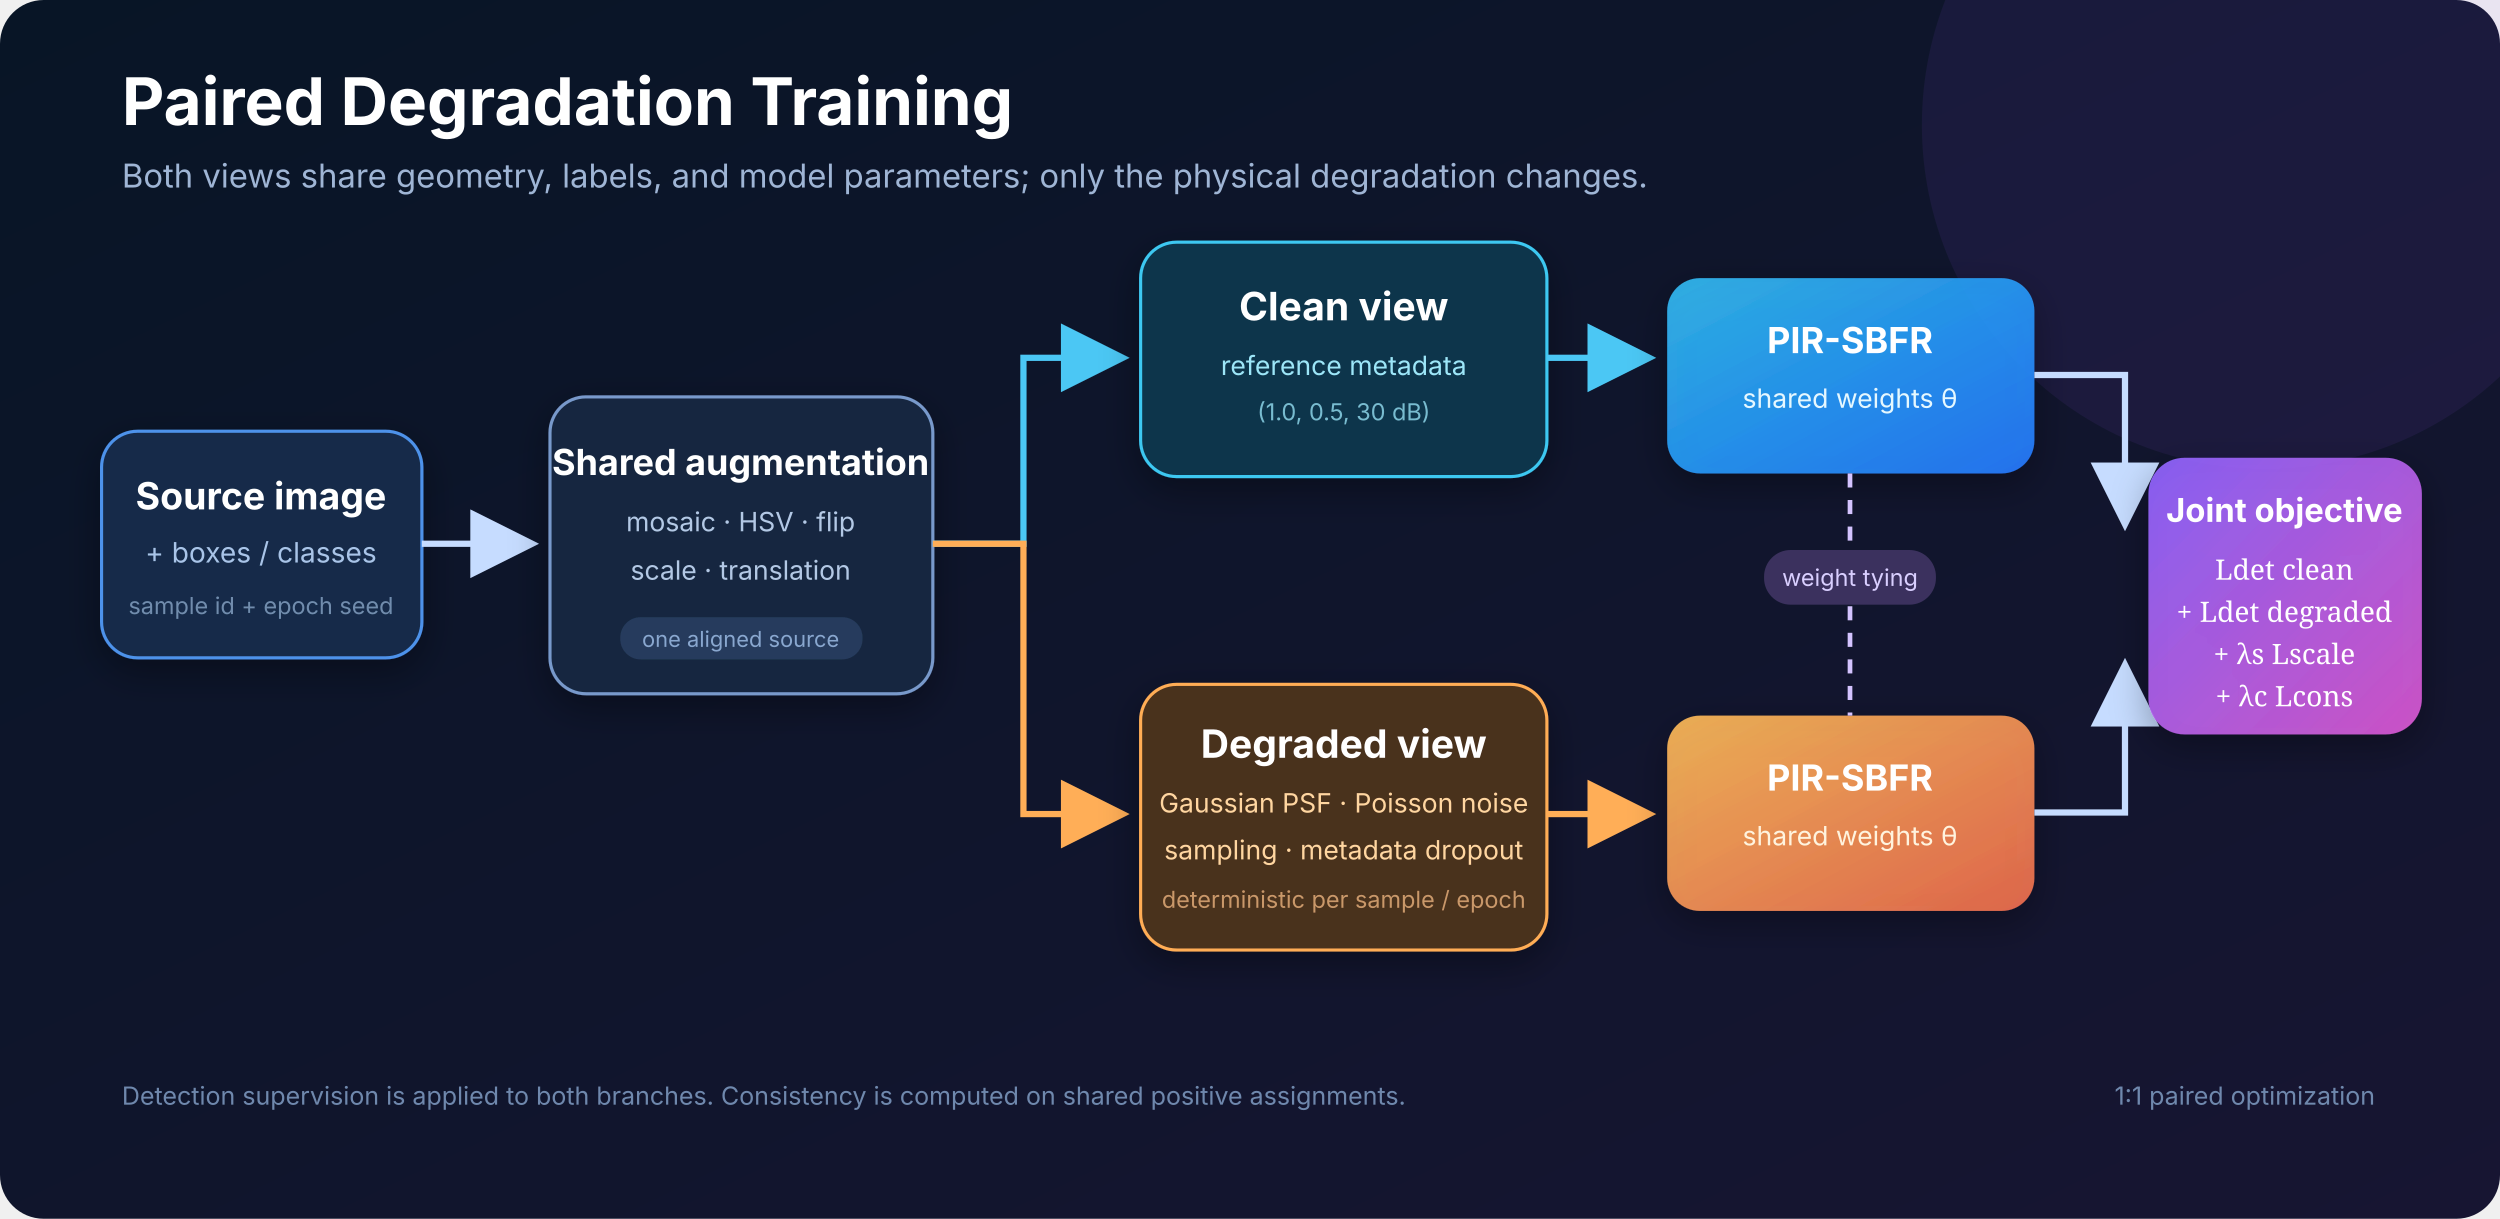
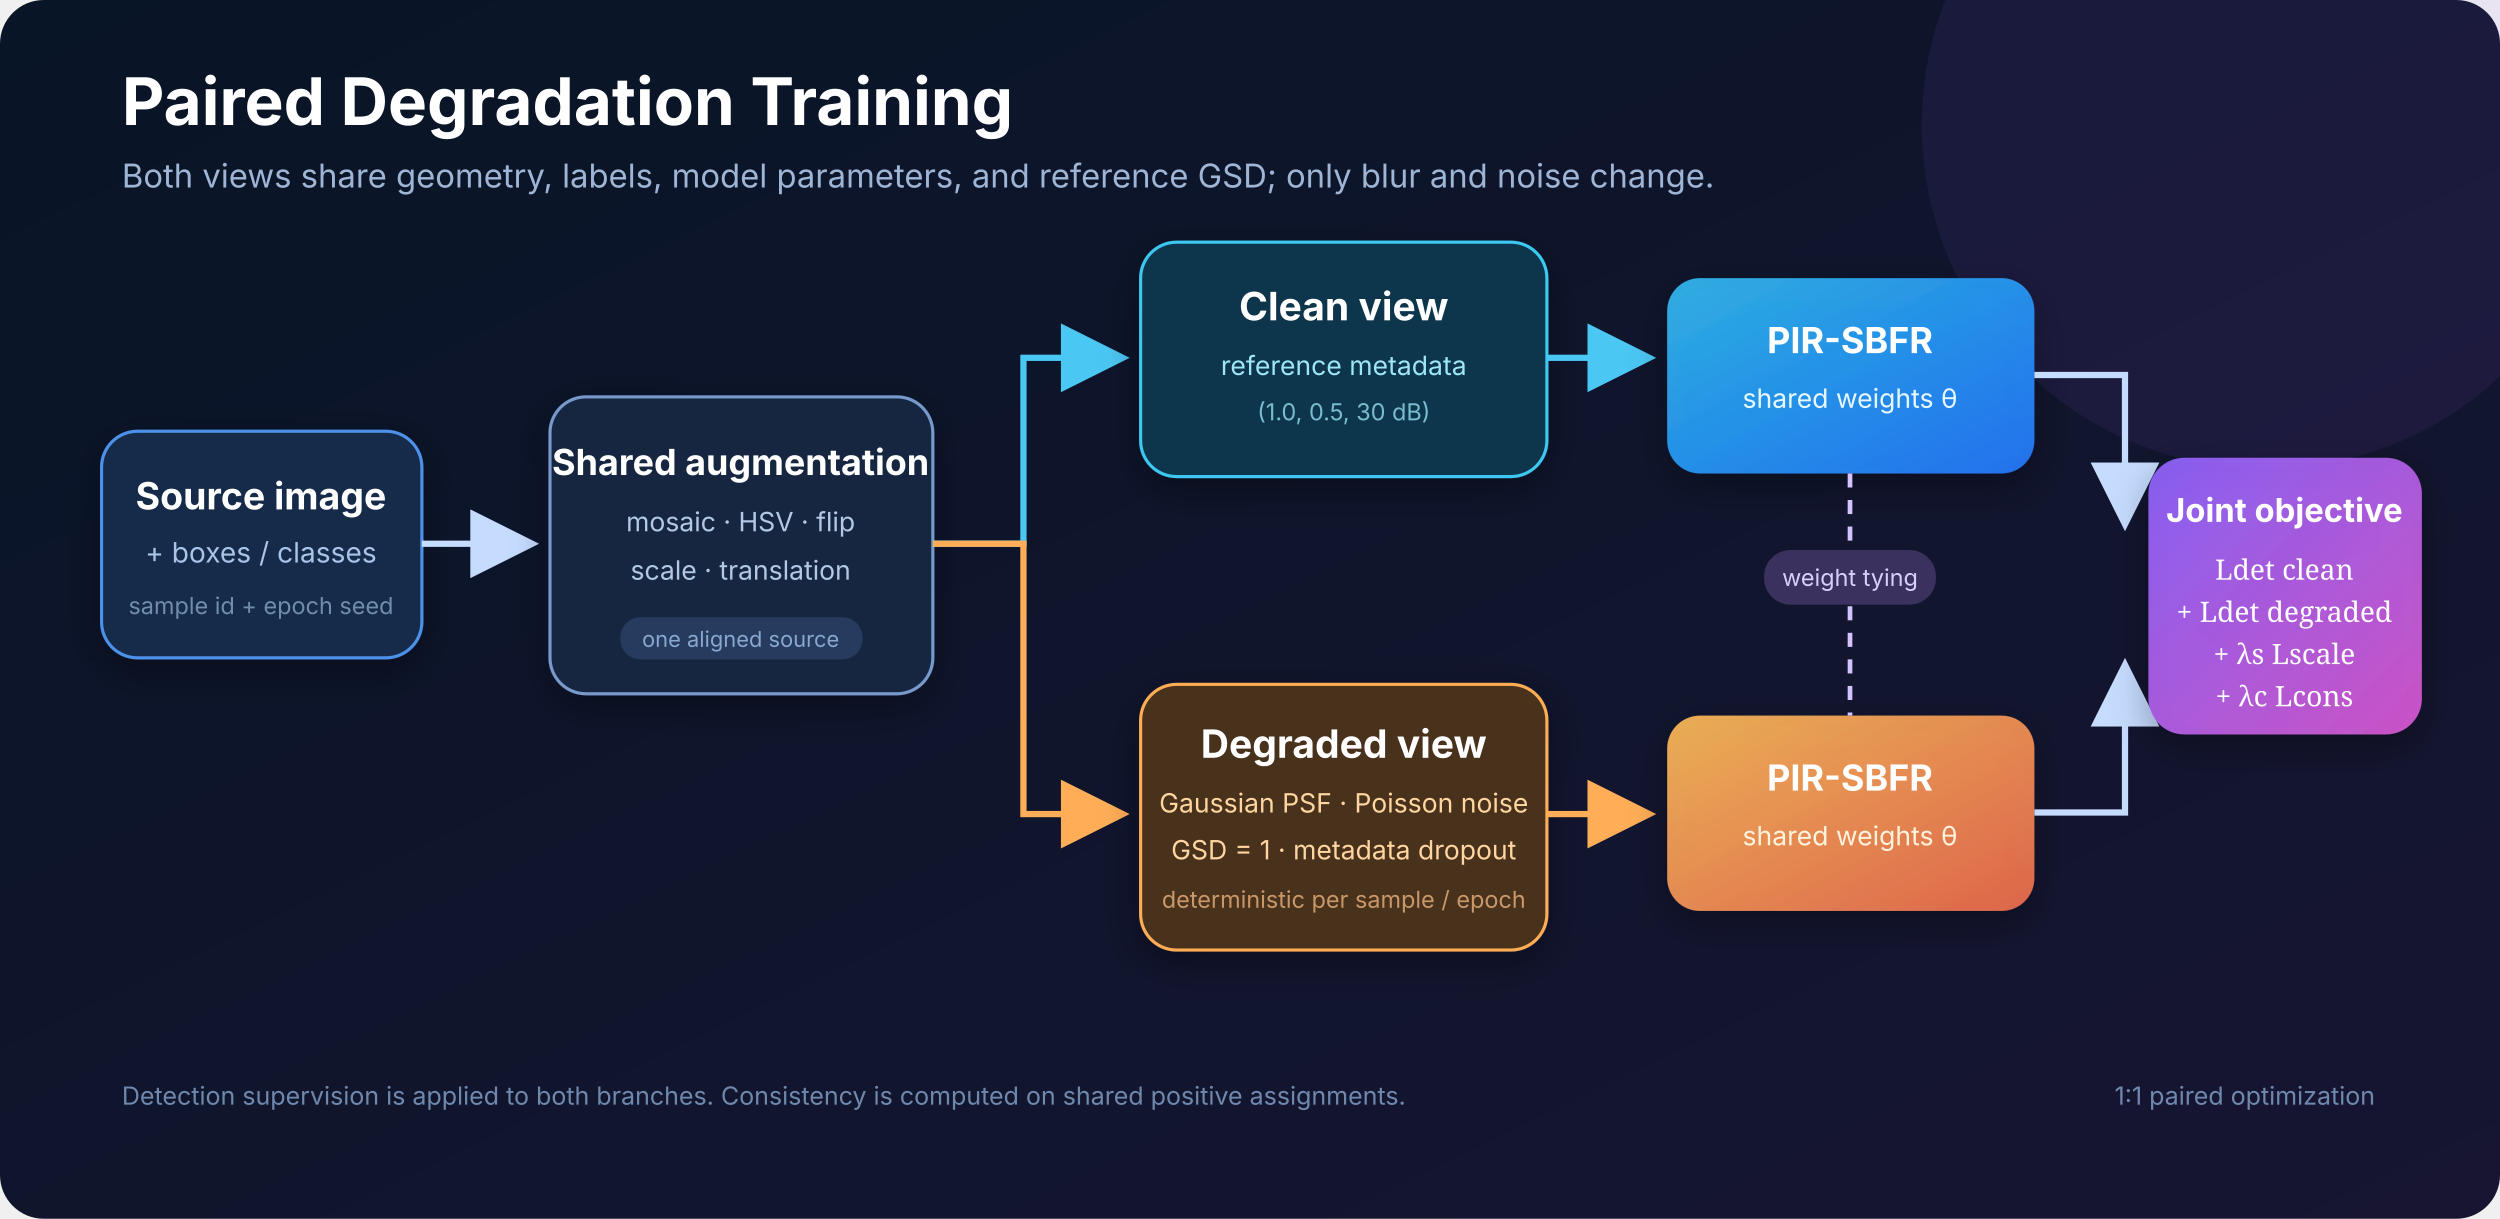
<svg xmlns="http://www.w3.org/2000/svg" width="1600" height="780" viewBox="0 0 1600 780" role="img" aria-labelledby="title desc">
  <defs>
    <linearGradient id="bg2" x1="0" y1="0" x2="1" y2="1">
      <stop offset="0" stop-color="#081526" />
      <stop offset="1" stop-color="#171532" />
    </linearGradient>
    <linearGradient id="clean" x1="0" y1="0" x2="1" y2="1">
      <stop stop-color="#32bdf2" />
      <stop offset="1" stop-color="#2479ff" />
    </linearGradient>
    <linearGradient id="degraded" x1="0" y1="0" x2="1" y2="1">
      <stop stop-color="#ffbd59" />
      <stop offset="1" stop-color="#f06d4f" />
    </linearGradient>
    <linearGradient id="loss" x1="0" y1="0" x2="1" y2="1">
      <stop stop-color="#8f66ff" />
      <stop offset="1" stop-color="#d858cf" />
    </linearGradient>
    <filter id="shadow2" x="-20%" y="-20%" width="140%" height="140%">
      <feDropShadow dx="0" dy="8" stdDeviation="12" flood-opacity="0.35" />
    </filter>
    <marker id="a2" markerWidth="11" markerHeight="11" refX="9" refY="5.5" orient="auto">
      <path d="M0 0L11 5.5 0 11Z" fill="#c6dcff" />
    </marker>
    <marker id="ac" markerWidth="11" markerHeight="11" refX="9" refY="5.5" orient="auto">
      <path d="M0 0L11 5.5 0 11Z" fill="#4bc7f4" />
    </marker>
    <marker id="ad" markerWidth="11" markerHeight="11" refX="9" refY="5.5" orient="auto">
      <path d="M0 0L11 5.5 0 11Z" fill="#ffae57" />
    </marker>
  </defs>
  <rect width="1600" height="780" rx="28" fill="url(#bg2)" />
  <circle cx="1450" cy="80" r="220" fill="#9c55ff" opacity="0.08" />
  <text x="78" y="80" fill="#fff" font-family="Inter,Segoe UI,Arial,sans-serif" font-size="42" font-weight="700">Paired Degradation Training</text>
-   <text x="78" y="120" fill="#9fb5d5" font-family="Inter,Segoe UI,Arial,sans-serif" font-size="21">Both views share geometry, labels, and model parameters; only the physical degradation changes.</text>
+   <text x="78" y="120" fill="#9fb5d5" font-family="Inter,Segoe UI,Arial,sans-serif" font-size="21">Both views share geometry, labels, model parameters, and reference GSD; only blur and noise change.</text>
  <g filter="url(#shadow2)">
    <rect x="65" y="276" width="205" height="145" rx="23" fill="#152b49" stroke="#4e92ea" stroke-width="2" />
    <text x="167" y="326" text-anchor="middle" fill="#fff" font-family="Inter,Segoe UI,Arial,sans-serif" font-size="24" font-weight="700">Source image</text>
    <text x="167" y="360" text-anchor="middle" fill="#a9c4e8" font-family="Inter,Segoe UI,Arial,sans-serif" font-size="18">+ boxes / classes</text>
    <text x="167" y="393" text-anchor="middle" fill="#718cad" font-family="Inter,Segoe UI,Arial,sans-serif" font-size="15">sample id + epoch seed</text>
  </g>
  <path d="M270 348H337" stroke="#c6dcff" stroke-width="4" fill="none" marker-end="url(#a2)" />
  <g filter="url(#shadow2)">
    <rect x="352" y="254" width="245" height="190" rx="23" fill="#172841" stroke="#7899cb" stroke-width="2" />
    <text x="474" y="304" text-anchor="middle" fill="#fff" font-family="Inter,Segoe UI,Arial,sans-serif" font-size="23" font-weight="700">Shared augmentation</text>
    <text x="474" y="340" text-anchor="middle" fill="#b3c8e5" font-family="Inter,Segoe UI,Arial,sans-serif" font-size="17">mosaic · HSV · flip</text>
    <text x="474" y="371" text-anchor="middle" fill="#b3c8e5" font-family="Inter,Segoe UI,Arial,sans-serif" font-size="17">scale · translation</text>
    <rect x="397" y="395" width="155" height="27" rx="13" fill="#263b5d" />
    <text x="474" y="414" text-anchor="middle" fill="#89a7cf" font-family="Inter,Segoe UI,Arial,sans-serif" font-size="14">one aligned source</text>
  </g>
  <path d="M597 348H655V229H715" stroke="#4bc7f4" stroke-width="4" fill="none" marker-end="url(#ac)" />
  <path d="M597 348H655V521H715" stroke="#ffae57" stroke-width="4" fill="none" marker-end="url(#ad)" />
  <g filter="url(#shadow2)">
    <rect x="730" y="155" width="260" height="150" rx="23" fill="#0f354b" stroke="#3cc8f1" stroke-width="2" />
    <text x="860" y="205" text-anchor="middle" fill="#fff" font-family="Inter,Segoe UI,Arial,sans-serif" font-size="25" font-weight="700">Clean view</text>
    <text x="860" y="240" text-anchor="middle" fill="#9ce6f8" font-family="Inter,Segoe UI,Arial,sans-serif" font-size="17">reference metadata</text>
    <text x="860" y="269" text-anchor="middle" fill="#78bcd0" font-family="Inter,Segoe UI,Arial,sans-serif" font-size="15">(1.0, 0.5, 30 dB)</text>
  </g>
  <g filter="url(#shadow2)">
    <rect x="730" y="438" width="260" height="170" rx="23" fill="#49301d" stroke="#ffad55" stroke-width="2" />
    <text x="860" y="485" text-anchor="middle" fill="#fff" font-family="Inter,Segoe UI,Arial,sans-serif" font-size="25" font-weight="700">Degraded view</text>
    <text x="860" y="520" text-anchor="middle" fill="#ffd6a0" font-family="Inter,Segoe UI,Arial,sans-serif" font-size="17">Gaussian PSF · Poisson noise</text>
-     <text x="860" y="550" text-anchor="middle" fill="#ffd6a0" font-family="Inter,Segoe UI,Arial,sans-serif" font-size="17">sampling · metadata dropout</text>
+     <text x="860" y="550" text-anchor="middle" fill="#ffd6a0" font-family="Inter,Segoe UI,Arial,sans-serif" font-size="17">GSD = 1 · metadata dropout</text>
    <text x="860" y="581" text-anchor="middle" fill="#c99869" font-family="Inter,Segoe UI,Arial,sans-serif" font-size="15">deterministic per sample / epoch</text>
  </g>
  <path d="M990 229H1052" stroke="#4bc7f4" stroke-width="4" fill="none" marker-end="url(#ac)" />
  <path d="M990 521H1052" stroke="#ffae57" stroke-width="4" fill="none" marker-end="url(#ad)" />
  <g filter="url(#shadow2)">
    <rect x="1067" y="178" width="235" height="125" rx="21" fill="url(#clean)" opacity="0.9" />
    <text x="1184" y="226" text-anchor="middle" fill="#fff" font-family="Inter,Segoe UI,Arial,sans-serif" font-size="23" font-weight="700">PIR-SBFR</text>
    <text x="1184" y="261" text-anchor="middle" fill="#e5f8ff" font-family="Inter,Segoe UI,Arial,sans-serif" font-size="17">shared weights θ</text>
  </g>
  <g filter="url(#shadow2)">
    <rect x="1067" y="458" width="235" height="125" rx="21" fill="url(#degraded)" opacity="0.9" />
    <text x="1184" y="506" text-anchor="middle" fill="#fff" font-family="Inter,Segoe UI,Arial,sans-serif" font-size="23" font-weight="700">PIR-SBFR</text>
    <text x="1184" y="541" text-anchor="middle" fill="#fff3de" font-family="Inter,Segoe UI,Arial,sans-serif" font-size="17">shared weights θ</text>
  </g>
  <path d="M1184 303V458" stroke="#d4c3ff" stroke-width="3" stroke-dasharray="9 8" />
  <rect x="1129" y="352" width="110" height="35" rx="17" fill="#3b315e" />
  <text x="1184" y="375" text-anchor="middle" fill="#d9cfff" font-family="Inter,Segoe UI,Arial,sans-serif" font-size="15">weight tying</text>
  <path d="M1302 240H1360V332" stroke="#c6dcff" stroke-width="4" fill="none" marker-end="url(#a2)" />
  <path d="M1302 520H1360V429" stroke="#c6dcff" stroke-width="4" fill="none" marker-end="url(#a2)" />
  <g filter="url(#shadow2)">
    <rect x="1375" y="293" width="175" height="177" rx="23" fill="url(#loss)" opacity="0.92" />
    <text x="1462" y="334" text-anchor="middle" fill="#fff" font-family="Inter,Segoe UI,Arial,sans-serif" font-size="21" font-weight="700">Joint objective</text>
    <text x="1462" y="371" text-anchor="middle" fill="#fff" font-family="Georgia,serif" font-size="18">Ldet clean</text>
    <text x="1462" y="398" text-anchor="middle" fill="#fff" font-family="Georgia,serif" font-size="18">+ Ldet degraded</text>
    <text x="1462" y="425" text-anchor="middle" fill="#fff" font-family="Georgia,serif" font-size="18">+ λs Lscale</text>
    <text x="1462" y="452" text-anchor="middle" fill="#fff" font-family="Georgia,serif" font-size="18">+ λc Lcons</text>
  </g>
  <text x="78" y="707" fill="#6f88ad" font-family="Inter,Segoe UI,Arial,sans-serif" font-size="16">Detection supervision is applied to both branches. Consistency is computed on shared positive assignments.</text>
  <text x="1520" y="707" text-anchor="end" fill="#6f88ad" font-family="Inter,Segoe UI,Arial,sans-serif" font-size="16">1:1 paired optimization</text>
</svg>
